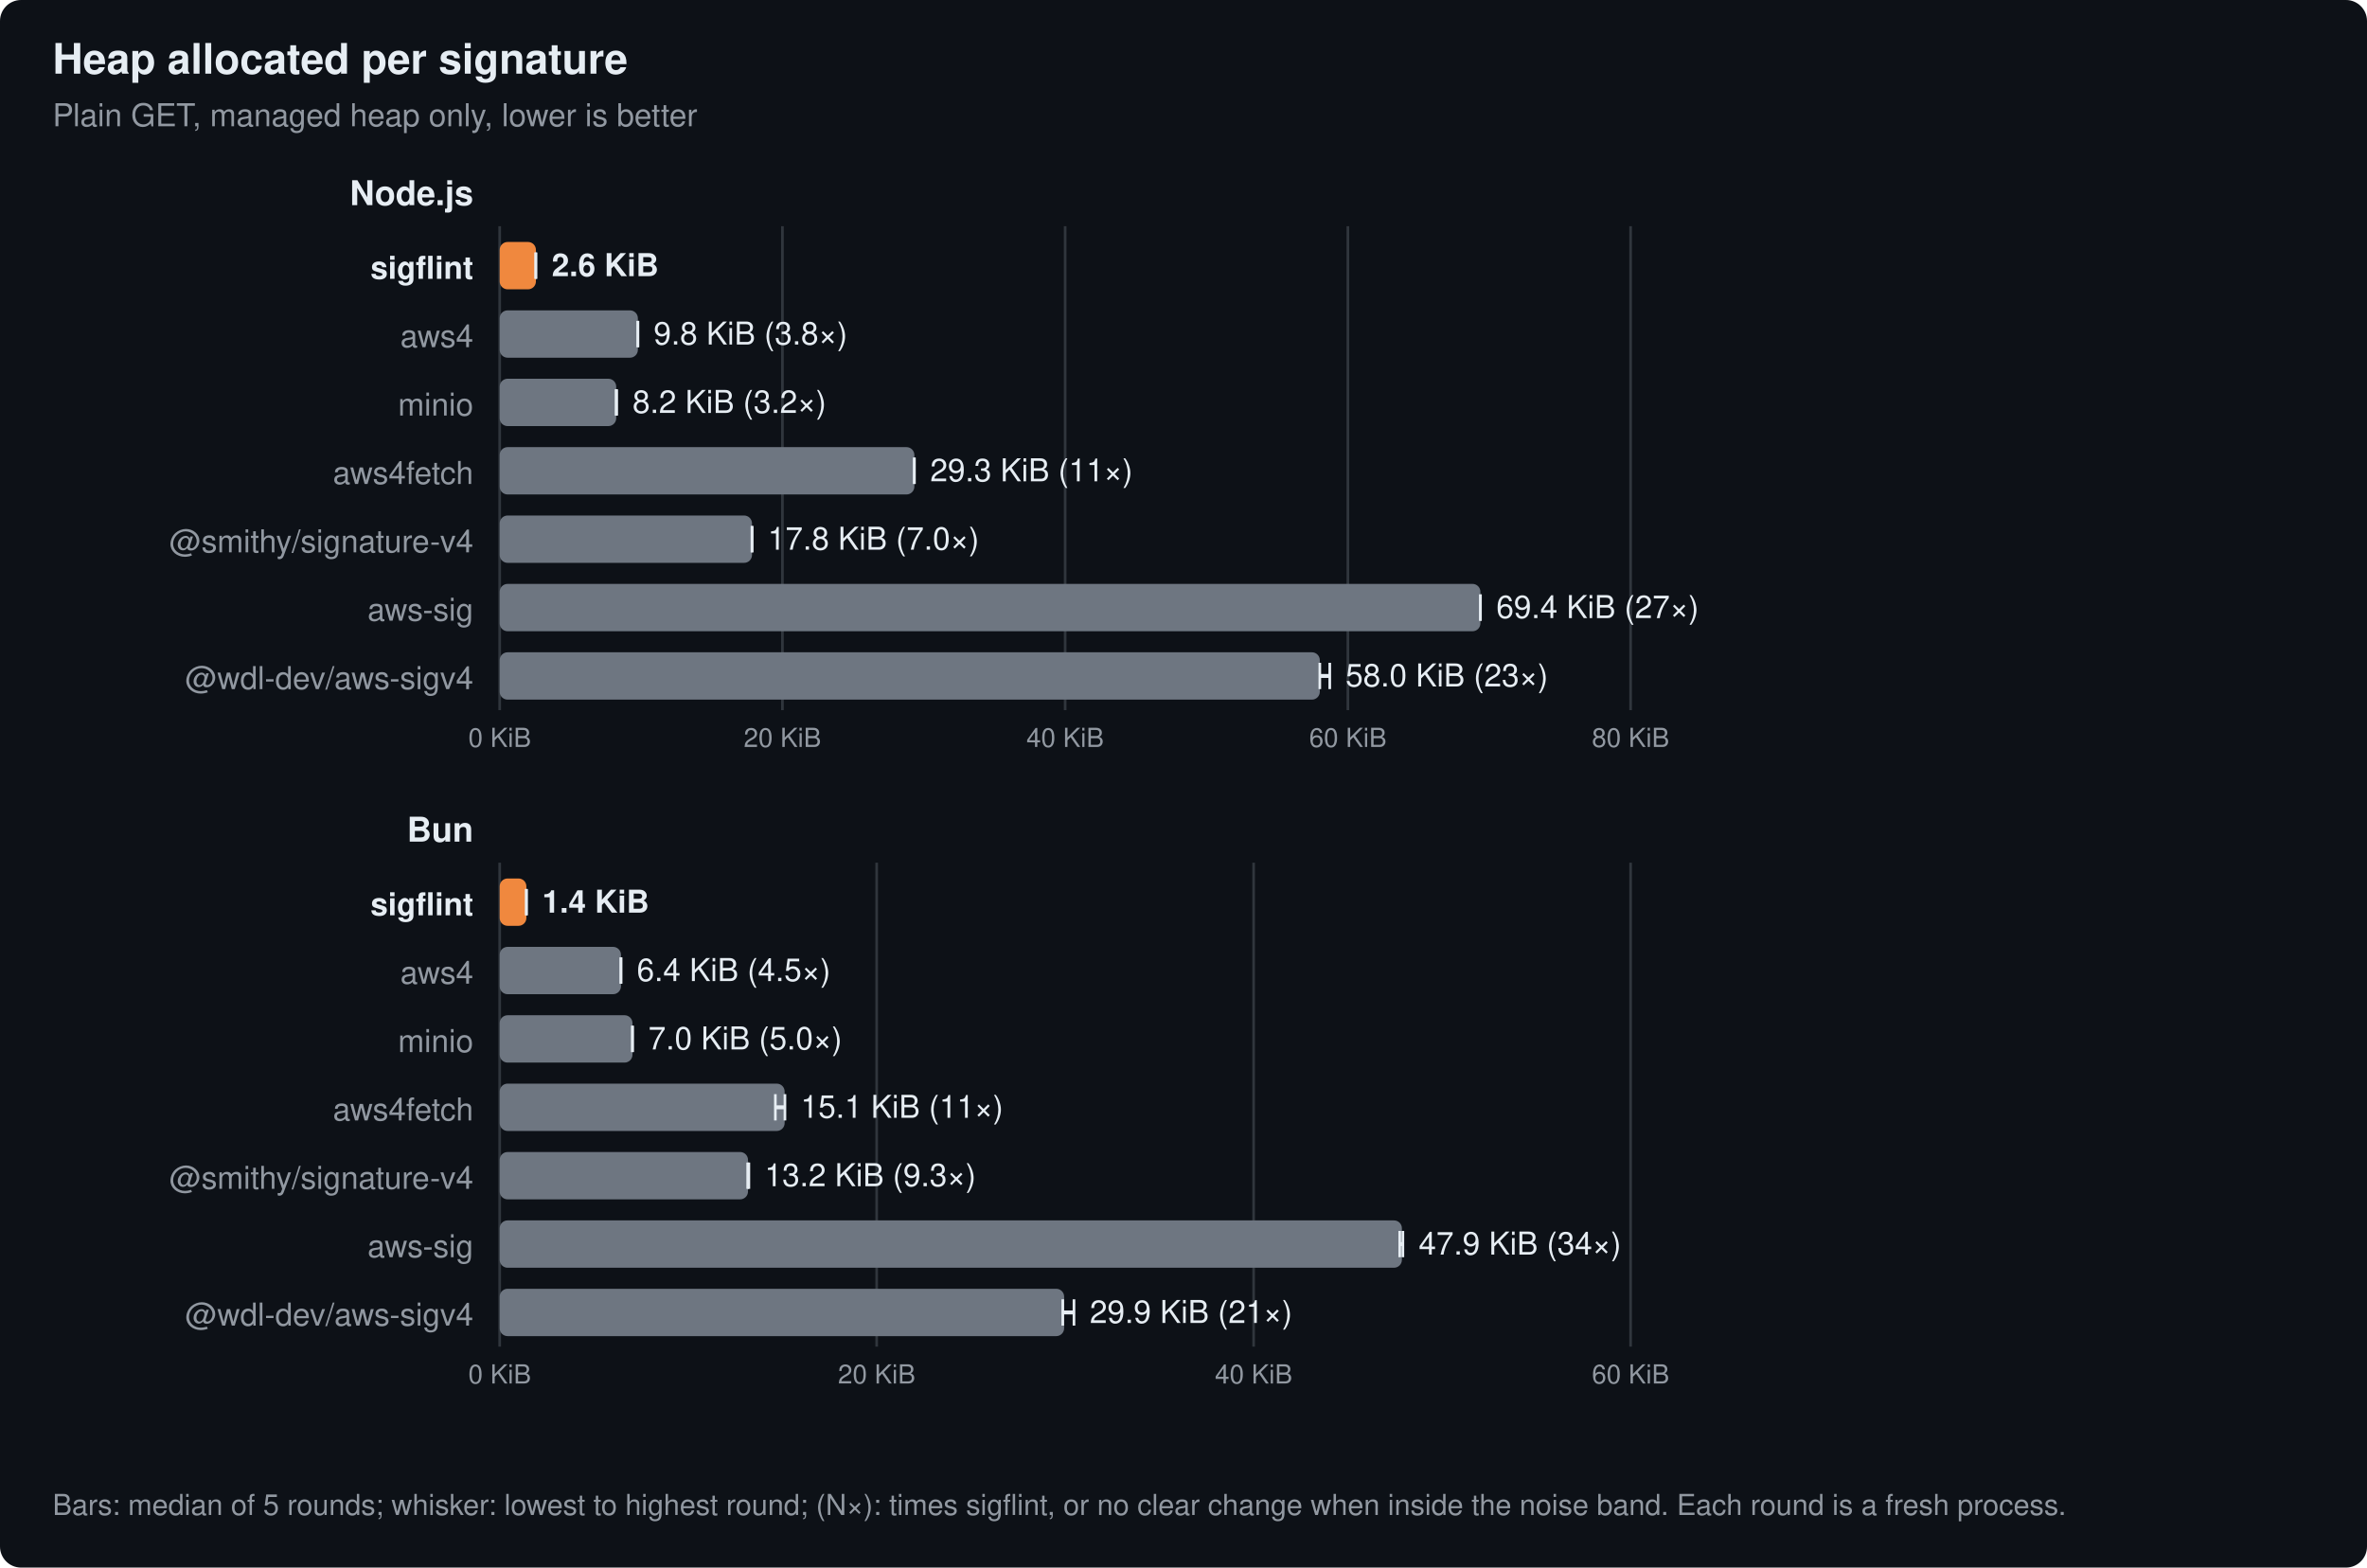
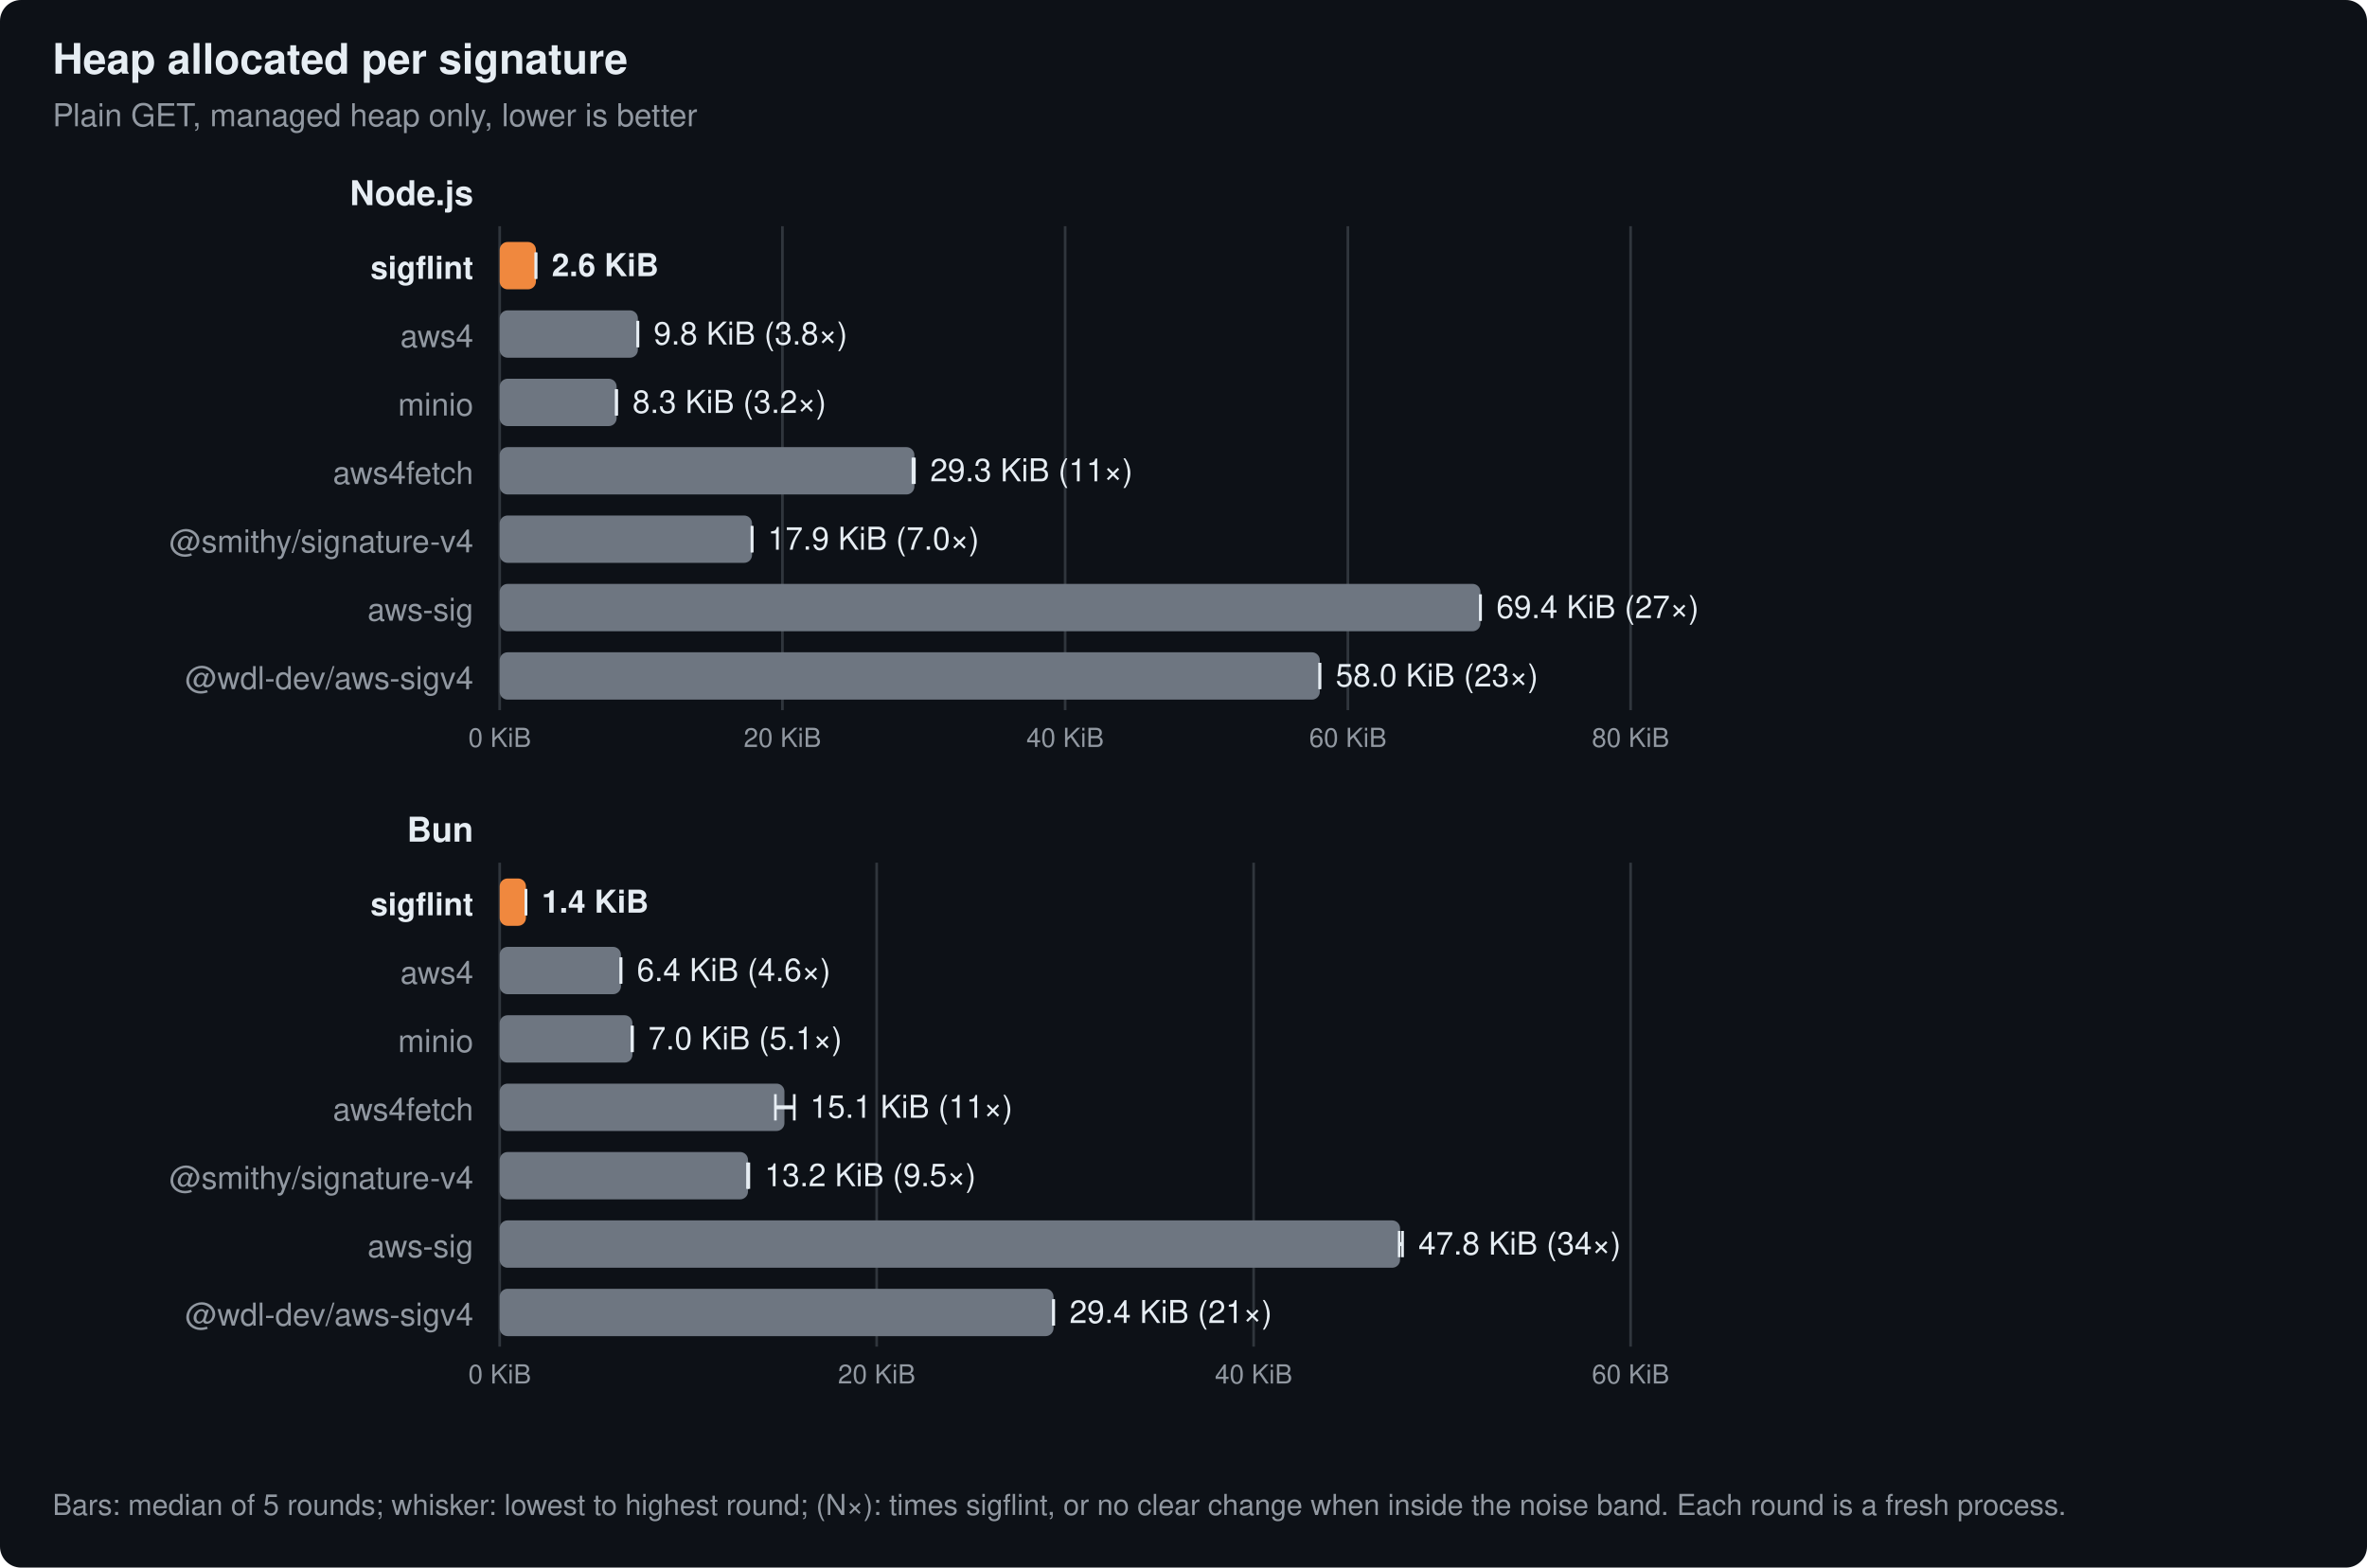
<svg xmlns="http://www.w3.org/2000/svg" width="900" height="596" viewBox="0 0 900 596" role="img" aria-labelledby="t" font-family="-apple-system,BlinkMacSystemFont,'Segoe UI',Helvetica,Arial,sans-serif">
  <rect width="900" height="596" rx="8" fill="#0d1117" />
  <text x="20" y="28" font-size="16" fill="#e6edf3" text-anchor="start" font-weight="600">Heap allocated per signature</text>
  <text x="20" y="48" font-size="12" fill="#9198a1" text-anchor="start" font-weight="400">Plain GET, managed heap only, lower is better</text>
  <text x="180" y="78" font-size="13" fill="#e6edf3" text-anchor="end" font-weight="700">Node.js</text>
  <line x1="190" y1="86" x2="190" y2="270" stroke="#30363d" />
  <text x="190" y="284" font-size="10" fill="#9198a1" text-anchor="middle" font-weight="400">0 KiB</text>
  <line x1="297.5" y1="86" x2="297.5" y2="270" stroke="#30363d" />
  <text x="297.5" y="284" font-size="10" fill="#9198a1" text-anchor="middle" font-weight="400">20 KiB</text>
  <line x1="405" y1="86" x2="405" y2="270" stroke="#30363d" />
  <text x="405" y="284" font-size="10" fill="#9198a1" text-anchor="middle" font-weight="400">40 KiB</text>
  <line x1="512.5" y1="86" x2="512.5" y2="270" stroke="#30363d" />
  <text x="512.5" y="284" font-size="10" fill="#9198a1" text-anchor="middle" font-weight="400">60 KiB</text>
  <line x1="620" y1="86" x2="620" y2="270" stroke="#30363d" />
  <text x="620" y="284" font-size="10" fill="#9198a1" text-anchor="middle" font-weight="400">80 KiB</text>
  <text x="180" y="106" font-size="12" fill="#e6edf3" text-anchor="end" font-weight="700">sigflint</text>
-   <rect x="190" y="92" width="13.773" height="18" rx="3" fill="#f0883e" />
-   <line x1="203.689" y1="101" x2="203.779" y2="101" stroke="#e6edf3" stroke-width="1.5" />
-   <line x1="203.689" y1="96" x2="203.689" y2="106" stroke="#e6edf3" />
+   <rect x="190" y="92" width="13.779" height="18" rx="3" fill="#f0883e" />
+   <line x1="203.773" y1="101" x2="203.779" y2="101" stroke="#e6edf3" stroke-width="1.5" />
+   <line x1="203.773" y1="96" x2="203.773" y2="106" stroke="#e6edf3" />
  <line x1="203.779" y1="96" x2="203.779" y2="106" stroke="#e6edf3" />
  <text x="209.779" y="105" font-size="12" fill="#e6edf3" text-anchor="start" font-weight="700">2.6 KiB</text>
  <text x="180" y="132" font-size="12" fill="#9198a1" text-anchor="end" font-weight="400">aws4</text>
  <rect x="190" y="118" width="52.537" height="18" rx="3" fill="#6e7681" />
  <line x1="242.537" y1="127" x2="242.537" y2="127" stroke="#e6edf3" stroke-width="1.5" />
  <line x1="242.537" y1="122" x2="242.537" y2="132" stroke="#e6edf3" />
  <line x1="242.537" y1="122" x2="242.537" y2="132" stroke="#e6edf3" />
  <text x="248.537" y="131" font-size="12" fill="#e6edf3" text-anchor="start" font-weight="400">9.8 KiB  (3.8×)</text>
  <text x="180" y="158" font-size="12" fill="#9198a1" text-anchor="end" font-weight="400">minio</text>
-   <rect x="190" y="144" width="44.302" height="18" rx="3" fill="#6e7681" />
-   <line x1="234.234" y1="153" x2="234.496" y2="153" stroke="#e6edf3" stroke-width="1.5" />
-   <line x1="234.234" y1="148" x2="234.234" y2="158" stroke="#e6edf3" />
+   <rect x="190" y="144" width="44.464" height="18" rx="3" fill="#6e7681" />
+   <line x1="234.286" y1="153" x2="234.496" y2="153" stroke="#e6edf3" stroke-width="1.5" />
+   <line x1="234.286" y1="148" x2="234.286" y2="158" stroke="#e6edf3" />
  <line x1="234.496" y1="148" x2="234.496" y2="158" stroke="#e6edf3" />
-   <text x="240.496" y="157" font-size="12" fill="#e6edf3" text-anchor="start" font-weight="400">8.2 KiB  (3.2×)</text>
+   <text x="240.496" y="157" font-size="12" fill="#e6edf3" text-anchor="start" font-weight="400">8.3 KiB  (3.2×)</text>
  <text x="180" y="184" font-size="12" fill="#9198a1" text-anchor="end" font-weight="400">aws4fetch</text>
  <rect x="190" y="170" width="157.67" height="18" rx="3" fill="#6e7681" />
-   <line x1="347.649" y1="179" x2="347.67" y2="179" stroke="#e6edf3" stroke-width="1.5" />
-   <line x1="347.649" y1="174" x2="347.649" y2="184" stroke="#e6edf3" />
+   <line x1="347.13" y1="179" x2="347.67" y2="179" stroke="#e6edf3" stroke-width="1.5" />
+   <line x1="347.13" y1="174" x2="347.13" y2="184" stroke="#e6edf3" />
  <line x1="347.67" y1="174" x2="347.67" y2="184" stroke="#e6edf3" />
  <text x="353.67" y="183" font-size="12" fill="#e6edf3" text-anchor="start" font-weight="400">29.3 KiB  (11×)</text>
  <text x="180" y="210" font-size="12" fill="#9198a1" text-anchor="end" font-weight="400">@smithy/signature-v4</text>
-   <rect x="190" y="196" width="95.936" height="18" rx="3" fill="#6e7681" />
-   <line x1="285.936" y1="205" x2="285.947" y2="205" stroke="#e6edf3" stroke-width="1.5" />
-   <line x1="285.936" y1="200" x2="285.936" y2="210" stroke="#e6edf3" />
+   <rect x="190" y="196" width="95.947" height="18" rx="3" fill="#6e7681" />
+   <line x1="285.931" y1="205" x2="285.947" y2="205" stroke="#e6edf3" stroke-width="1.5" />
+   <line x1="285.931" y1="200" x2="285.931" y2="210" stroke="#e6edf3" />
  <line x1="285.947" y1="200" x2="285.947" y2="210" stroke="#e6edf3" />
-   <text x="291.947" y="209" font-size="12" fill="#e6edf3" text-anchor="start" font-weight="400">17.8 KiB  (7.0×)</text>
+   <text x="291.947" y="209" font-size="12" fill="#e6edf3" text-anchor="start" font-weight="400">17.9 KiB  (7.0×)</text>
  <text x="180" y="236" font-size="12" fill="#9198a1" text-anchor="end" font-weight="400">aws-sig</text>
-   <rect x="190" y="222" width="372.896" height="18" rx="3" fill="#6e7681" />
-   <line x1="562.891" y1="231" x2="562.922" y2="231" stroke="#e6edf3" stroke-width="1.5" />
-   <line x1="562.891" y1="226" x2="562.891" y2="236" stroke="#e6edf3" />
-   <line x1="562.922" y1="226" x2="562.922" y2="236" stroke="#e6edf3" />
-   <text x="568.922" y="235" font-size="12" fill="#e6edf3" text-anchor="start" font-weight="400">69.4 KiB  (27×)</text>
+   <rect x="190" y="222" width="372.922" height="18" rx="3" fill="#6e7681" />
+   <line x1="562.875" y1="231" x2="562.948" y2="231" stroke="#e6edf3" stroke-width="1.5" />
+   <line x1="562.875" y1="226" x2="562.875" y2="236" stroke="#e6edf3" />
+   <line x1="562.948" y1="226" x2="562.948" y2="236" stroke="#e6edf3" />
+   <text x="568.948" y="235" font-size="12" fill="#e6edf3" text-anchor="start" font-weight="400">69.4 KiB  (27×)</text>
  <text x="180" y="262" font-size="12" fill="#9198a1" text-anchor="end" font-weight="400">@wdl-dev/aws-sigv4</text>
  <rect x="190" y="248" width="311.834" height="18" rx="3" fill="#6e7681" />
-   <line x1="501.834" y1="257" x2="505.613" y2="257" stroke="#e6edf3" stroke-width="1.5" />
+   <line x1="501.834" y1="257" x2="501.834" y2="257" stroke="#e6edf3" stroke-width="1.5" />
  <line x1="501.834" y1="252" x2="501.834" y2="262" stroke="#e6edf3" />
-   <line x1="505.613" y1="252" x2="505.613" y2="262" stroke="#e6edf3" />
-   <text x="511.613" y="261" font-size="12" fill="#e6edf3" text-anchor="start" font-weight="400">58.0 KiB  (23×)</text>
+   <line x1="501.834" y1="252" x2="501.834" y2="262" stroke="#e6edf3" />
+   <text x="507.834" y="261" font-size="12" fill="#e6edf3" text-anchor="start" font-weight="400">58.0 KiB  (23×)</text>
  <text x="180" y="320" font-size="13" fill="#e6edf3" text-anchor="end" font-weight="700">Bun</text>
  <line x1="190" y1="328" x2="190" y2="512" stroke="#30363d" />
  <text x="190" y="526" font-size="10" fill="#9198a1" text-anchor="middle" font-weight="400">0 KiB</text>
  <line x1="333.333" y1="328" x2="333.333" y2="512" stroke="#30363d" />
  <text x="333.333" y="526" font-size="10" fill="#9198a1" text-anchor="middle" font-weight="400">20 KiB</text>
  <line x1="476.667" y1="328" x2="476.667" y2="512" stroke="#30363d" />
  <text x="476.667" y="526" font-size="10" fill="#9198a1" text-anchor="middle" font-weight="400">40 KiB</text>
  <line x1="620" y1="328" x2="620" y2="512" stroke="#30363d" />
  <text x="620" y="526" font-size="10" fill="#9198a1" text-anchor="middle" font-weight="400">60 KiB</text>
  <text x="180" y="348" font-size="12" fill="#e6edf3" text-anchor="end" font-weight="700">sigflint</text>
-   <rect x="190" y="334" width="10.148" height="18" rx="3" fill="#f0883e" />
-   <line x1="200.147" y1="343" x2="200.151" y2="343" stroke="#e6edf3" stroke-width="1.5" />
-   <line x1="200.147" y1="338" x2="200.147" y2="348" stroke="#e6edf3" />
-   <line x1="200.151" y1="338" x2="200.151" y2="348" stroke="#e6edf3" />
-   <text x="206.151" y="347" font-size="12" fill="#e6edf3" text-anchor="start" font-weight="700">1.4 KiB</text>
+   <rect x="190" y="334" width="9.979" height="18" rx="3" fill="#f0883e" />
+   <line x1="199.975" y1="343" x2="199.983" y2="343" stroke="#e6edf3" stroke-width="1.5" />
+   <line x1="199.975" y1="338" x2="199.975" y2="348" stroke="#e6edf3" />
+   <line x1="199.983" y1="338" x2="199.983" y2="348" stroke="#e6edf3" />
+   <text x="205.983" y="347" font-size="12" fill="#e6edf3" text-anchor="start" font-weight="700">1.4 KiB</text>
  <text x="180" y="374" font-size="12" fill="#9198a1" text-anchor="end" font-weight="400">aws4</text>
-   <rect x="190" y="360" width="46.105" height="18" rx="3" fill="#6e7681" />
-   <line x1="236.075" y1="369" x2="236.125" y2="369" stroke="#e6edf3" stroke-width="1.5" />
-   <line x1="236.075" y1="364" x2="236.075" y2="374" stroke="#e6edf3" />
-   <line x1="236.125" y1="364" x2="236.125" y2="374" stroke="#e6edf3" />
-   <text x="242.125" y="373" font-size="12" fill="#e6edf3" text-anchor="start" font-weight="400">6.4 KiB  (4.5×)</text>
+   <rect x="190" y="360" width="46.102" height="18" rx="3" fill="#6e7681" />
+   <line x1="236.06" y1="369" x2="236.131" y2="369" stroke="#e6edf3" stroke-width="1.5" />
+   <line x1="236.06" y1="364" x2="236.06" y2="374" stroke="#e6edf3" />
+   <line x1="236.131" y1="364" x2="236.131" y2="374" stroke="#e6edf3" />
+   <text x="242.131" y="373" font-size="12" fill="#e6edf3" text-anchor="start" font-weight="400">6.4 KiB  (4.6×)</text>
  <text x="180" y="400" font-size="12" fill="#9198a1" text-anchor="end" font-weight="400">minio</text>
-   <rect x="190" y="386" width="50.487" height="18" rx="3" fill="#6e7681" />
-   <line x1="240.456" y1="395" x2="240.502" y2="395" stroke="#e6edf3" stroke-width="1.5" />
-   <line x1="240.456" y1="390" x2="240.456" y2="400" stroke="#e6edf3" />
-   <line x1="240.502" y1="390" x2="240.502" y2="400" stroke="#e6edf3" />
-   <text x="246.502" y="399" font-size="12" fill="#e6edf3" text-anchor="start" font-weight="400">7.0 KiB  (5.0×)</text>
+   <rect x="190" y="386" width="50.471" height="18" rx="3" fill="#6e7681" />
+   <line x1="240.278" y1="395" x2="240.498" y2="395" stroke="#e6edf3" stroke-width="1.5" />
+   <line x1="240.278" y1="390" x2="240.278" y2="400" stroke="#e6edf3" />
+   <line x1="240.498" y1="390" x2="240.498" y2="400" stroke="#e6edf3" />
+   <text x="246.498" y="399" font-size="12" fill="#e6edf3" text-anchor="start" font-weight="400">7.0 KiB  (5.1×)</text>
  <text x="180" y="426" font-size="12" fill="#9198a1" text-anchor="end" font-weight="400">aws4fetch</text>
-   <rect x="190" y="412" width="108.343" height="18" rx="3" fill="#6e7681" />
-   <line x1="294.812" y1="421" x2="298.455" y2="421" stroke="#e6edf3" stroke-width="1.5" />
-   <line x1="294.812" y1="416" x2="294.812" y2="426" stroke="#e6edf3" />
-   <line x1="298.455" y1="416" x2="298.455" y2="426" stroke="#e6edf3" />
-   <text x="304.455" y="425" font-size="12" fill="#e6edf3" text-anchor="start" font-weight="400">15.1 KiB  (11×)</text>
+   <rect x="190" y="412" width="108.266" height="18" rx="3" fill="#6e7681" />
+   <line x1="294.825" y1="421" x2="302.019" y2="421" stroke="#e6edf3" stroke-width="1.5" />
+   <line x1="294.825" y1="416" x2="294.825" y2="426" stroke="#e6edf3" />
+   <line x1="302.019" y1="416" x2="302.019" y2="426" stroke="#e6edf3" />
+   <text x="308.019" y="425" font-size="12" fill="#e6edf3" text-anchor="start" font-weight="400">15.1 KiB  (11×)</text>
  <text x="180" y="452" font-size="12" fill="#9198a1" text-anchor="end" font-weight="400">@smithy/signature-v4</text>
-   <rect x="190" y="438" width="94.418" height="18" rx="3" fill="#6e7681" />
-   <line x1="284.295" y1="447" x2="284.739" y2="447" stroke="#e6edf3" stroke-width="1.5" />
-   <line x1="284.295" y1="442" x2="284.295" y2="452" stroke="#e6edf3" />
-   <line x1="284.739" y1="442" x2="284.739" y2="452" stroke="#e6edf3" />
-   <text x="290.739" y="451" font-size="12" fill="#e6edf3" text-anchor="start" font-weight="400">13.2 KiB  (9.3×)</text>
+   <rect x="190" y="438" width="94.417" height="18" rx="3" fill="#6e7681" />
+   <line x1="284.225" y1="447" x2="284.728" y2="447" stroke="#e6edf3" stroke-width="1.5" />
+   <line x1="284.225" y1="442" x2="284.225" y2="452" stroke="#e6edf3" />
+   <line x1="284.728" y1="442" x2="284.728" y2="452" stroke="#e6edf3" />
+   <text x="290.728" y="451" font-size="12" fill="#e6edf3" text-anchor="start" font-weight="400">13.2 KiB  (9.5×)</text>
  <text x="180" y="478" font-size="12" fill="#9198a1" text-anchor="end" font-weight="400">aws-sig</text>
-   <rect x="190" y="464" width="343.041" height="18" rx="3" fill="#6e7681" />
-   <line x1="532.216" y1="473" x2="533.416" y2="473" stroke="#e6edf3" stroke-width="1.5" />
-   <line x1="532.216" y1="468" x2="532.216" y2="478" stroke="#e6edf3" />
-   <line x1="533.416" y1="468" x2="533.416" y2="478" stroke="#e6edf3" />
-   <text x="539.416" y="477" font-size="12" fill="#e6edf3" text-anchor="start" font-weight="400">47.9 KiB  (34×)</text>
+   <rect x="190" y="464" width="342.343" height="18" rx="3" fill="#6e7681" />
+   <line x1="532.023" y1="473" x2="533.297" y2="473" stroke="#e6edf3" stroke-width="1.5" />
+   <line x1="532.023" y1="468" x2="532.023" y2="478" stroke="#e6edf3" />
+   <line x1="533.297" y1="468" x2="533.297" y2="478" stroke="#e6edf3" />
+   <text x="539.297" y="477" font-size="12" fill="#e6edf3" text-anchor="start" font-weight="400">47.8 KiB  (34×)</text>
  <text x="180" y="504" font-size="12" fill="#9198a1" text-anchor="end" font-weight="400">@wdl-dev/aws-sigv4</text>
-   <rect x="190" y="490" width="214.617" height="18" rx="3" fill="#6e7681" />
-   <line x1="404.096" y1="499" x2="408.353" y2="499" stroke="#e6edf3" stroke-width="1.5" />
-   <line x1="404.096" y1="494" x2="404.096" y2="504" stroke="#e6edf3" />
-   <line x1="408.353" y1="494" x2="408.353" y2="504" stroke="#e6edf3" />
-   <text x="414.353" y="503" font-size="12" fill="#e6edf3" text-anchor="start" font-weight="400">29.9 KiB  (21×)</text>
+   <rect x="190" y="490" width="210.583" height="18" rx="3" fill="#6e7681" />
+   <line x1="400.522" y1="499" x2="400.662" y2="499" stroke="#e6edf3" stroke-width="1.5" />
+   <line x1="400.522" y1="494" x2="400.522" y2="504" stroke="#e6edf3" />
+   <line x1="400.662" y1="494" x2="400.662" y2="504" stroke="#e6edf3" />
+   <text x="406.662" y="503" font-size="12" fill="#e6edf3" text-anchor="start" font-weight="400">29.4 KiB  (21×)</text>
  <text x="20" y="576" font-size="11" fill="#9198a1" text-anchor="start" font-weight="400">Bars: median of 5 rounds; whisker: lowest to highest round; (N×): times sigflint, or no clear change when inside the noise band. Each round is a fresh process.</text>
</svg>
